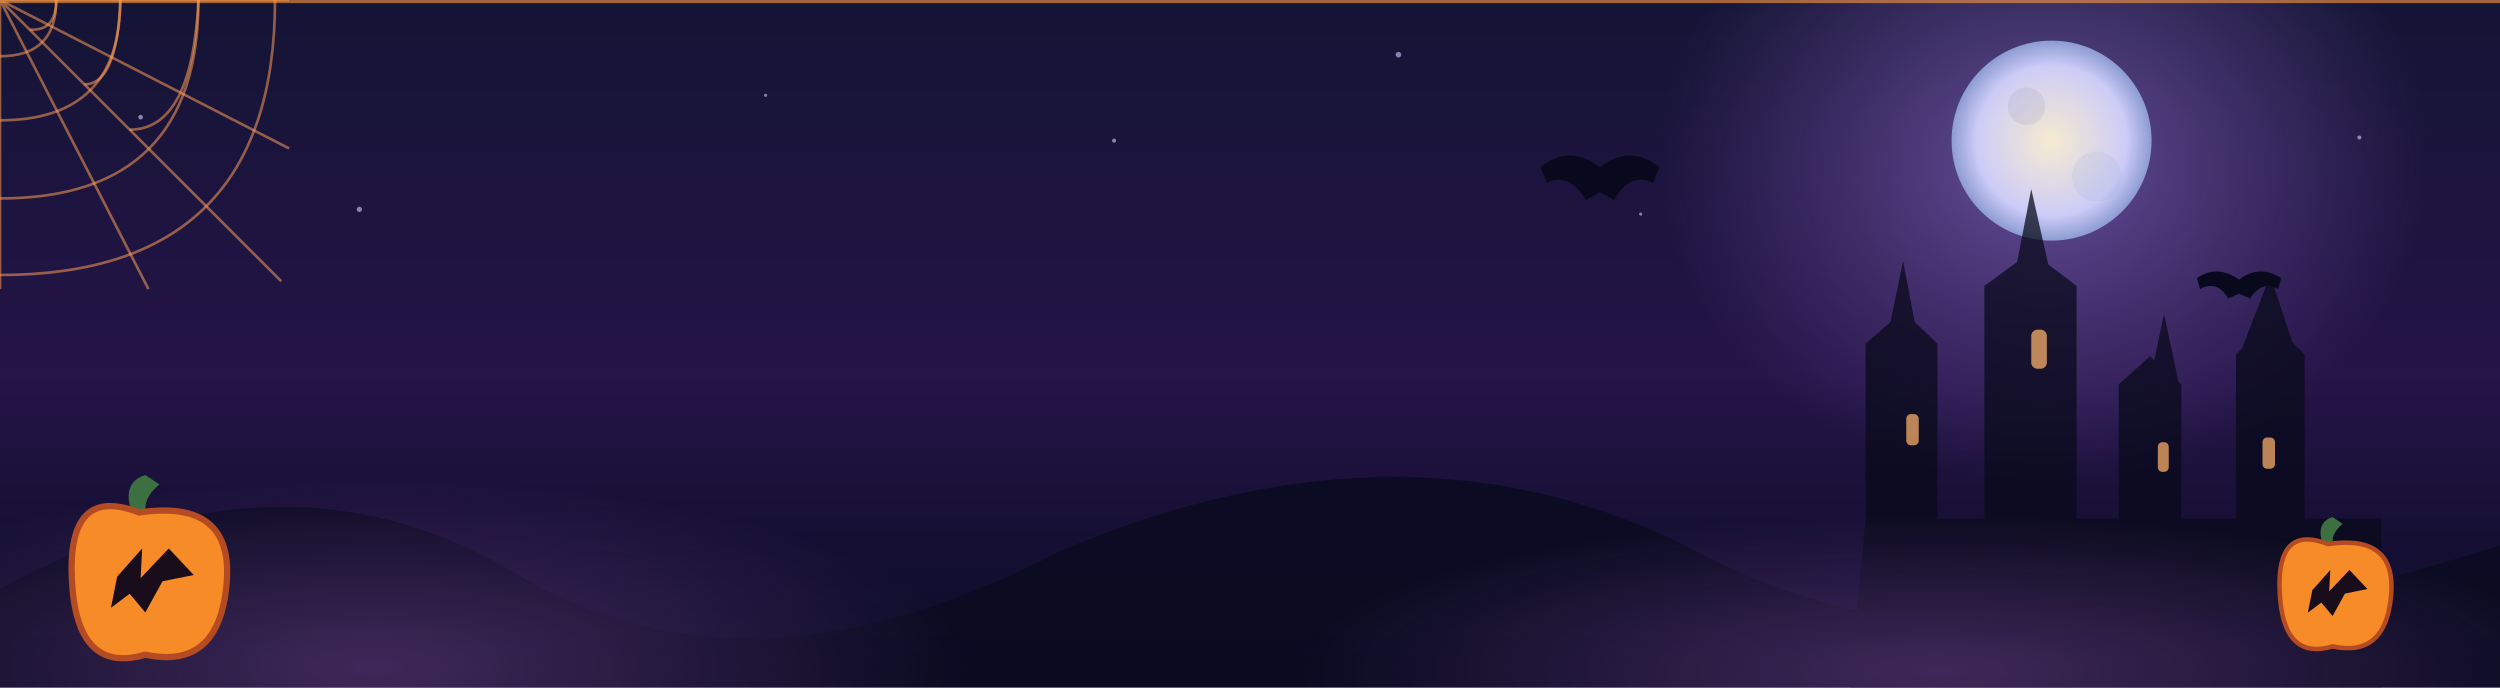
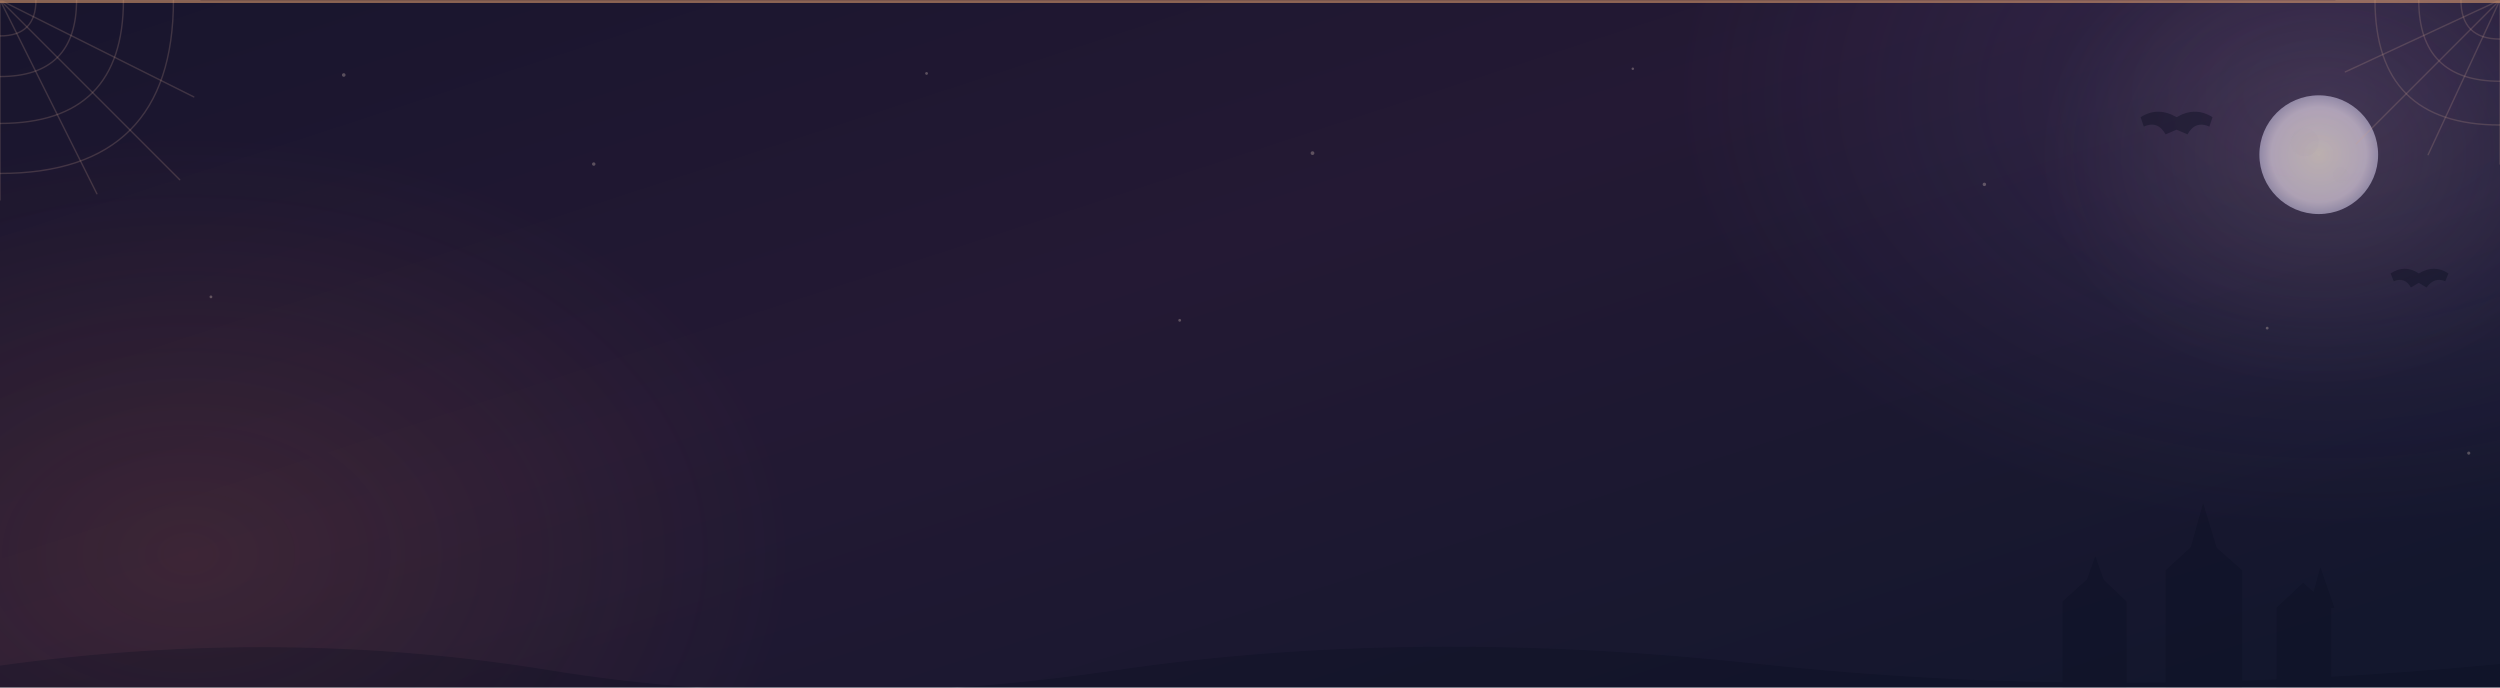
- <svg xmlns="http://www.w3.org/2000/svg" viewBox="0 0 1600 440" preserveAspectRatio="xMidYMid slice">
+ <svg xmlns="http://www.w3.org/2000/svg" viewBox="0 0 1600 440" preserveAspectRatio="xMidYMid slice" role="img" aria-label="Subtle Halloween night, moonlight and fine copper cobwebs">
  <defs>
-     <linearGradient id="n" x2="0" y2="1">
-       <stop stop-color="#141435" />
-       <stop offset=".55" stop-color="#241447" />
-       <stop offset="1" stop-color="#080b22" />
+     <linearGradient id="night" x1="0" y1="0" x2="1" y2=".84">
+       <stop offset="0" stop-color="#18152d" />
+       <stop offset=".46" stop-color="#241934" />
+       <stop offset="1" stop-color="#13172d" />
    </linearGradient>
-     <radialGradient id="m">
-       <stop stop-color="#fff5d4" />
-       <stop offset=".75" stop-color="#d5d5ff" />
-       <stop offset="1" stop-color="#91a2d7" />
+     <radialGradient id="amber">
+       <stop stop-color="#c86d42" stop-opacity=".15" />
+       <stop offset="1" stop-color="#c86d42" stop-opacity="0" />
    </radialGradient>
-     <radialGradient id="h">
-       <stop stop-color="#b690ff" stop-opacity=".48" />
-       <stop offset="1" stop-color="#ad7ae4" stop-opacity="0" />
+     <radialGradient id="violet">
+       <stop stop-color="#a889e1" stop-opacity=".13" />
+       <stop offset="1" stop-color="#a889e1" stop-opacity="0" />
    </radialGradient>
-     <radialGradient id="fog">
-       <stop stop-color="#985ab8" stop-opacity=".38" />
-       <stop offset="1" stop-color="#985ab8" stop-opacity="0" />
+     <radialGradient id="moon">
+       <stop stop-color="#fff4e4" />
+       <stop offset=".8" stop-color="#eddfef" />
+       <stop offset="1" stop-color="#c2bad7" />
+     </radialGradient>
+     <radialGradient id="halo">
+       <stop stop-color="#f3cfb4" stop-opacity=".11" />
+       <stop offset="1" stop-color="#e4c6b9" stop-opacity="0" />
    </radialGradient>
  </defs>
-   <rect width="1600" height="440" fill="url(#n)" />
-   <ellipse cx="1308" cy="103" rx="248" ry="205" fill="url(#h)" />
-   <circle cx="1313" cy="90" r="64" fill="url(#m)" opacity=".94" />
-   <circle cx="1297" cy="68" r="12" fill="#a0a0bf" opacity=".22" />
-   <circle cx="1342" cy="113" r="16" fill="#9fb4d5" opacity=".20" />
-   <g fill="#d3c9ff" opacity=".6">
-     <circle cx="90" cy="75" r="1.5" />
-     <circle cx="230" cy="134" r="1.7" />
-     <circle cx="490" cy="61" r="1" />
-     <circle cx="713" cy="90" r="1.3" />
-     <circle cx="895" cy="35" r="1.8" />
-     <circle cx="1050" cy="137" r="1" />
-     <circle cx="1510" cy="88" r="1.3" />
+   <rect width="1600" height="440" fill="url(#night)" />
+   <ellipse cx="120" cy="355" rx="390" ry="270" fill="url(#amber)" />
+   <ellipse cx="1490" cy="60" rx="420" ry="280" fill="url(#violet)" />
+   <ellipse cx="1484" cy="98" rx="180" ry="150" fill="url(#halo)" />
+   <circle cx="1484" cy="99" r="38" fill="url(#moon)" opacity=".64" />
+   <circle cx="1475" cy="91" r="9" fill="#aa9eae" opacity=".16" />
+   <circle cx="1498" cy="112" r="5" fill="#aa9eae" opacity=".12" />
+   <g fill="none" stroke="#c8a18d" stroke-opacity=".22" stroke-width=".9" stroke-linecap="round">
+     <path d="M0 0H128M0 0V128M0 0L115 115M0 0L124 62M0 0L62 124" />
+     <path d="M23 0Q23 23 0 23M49 0Q49 49 0 49M79 0Q79 79 0 79M111 0Q111 111 0 111" />
+     <path d="M1600 0h-105M1600 0v105M1600 0l-92 92M1600 0l-99 46M1600 0l-46 99" />
+     <path d="M1575 0q0 25 25 25M1548 0q0 52 52 52M1520 0q0 80 80 80" />
  </g>
-   <g fill="#08091d">
-     <path d="M1024 107q-20-15-38 0l4 10q14-7 25 11l9-5 9 5q10-18 25-11l4-10q-19-15-38 0Z" />
-     <path d="M1433 179q-14-10-27-1l2 7q11-6 18 6l7-3 7 3q8-12 18-6l2-7q-14-9-27 1Z" />
+   <g fill="#ffead7" opacity=".27">
+     <circle cx="220" cy="48" r="1.15" />
+     <circle cx="380" cy="105" r="1.1" />
+     <circle cx="593" cy="47" r=".9" />
+     <circle cx="840" cy="98" r="1.2" />
+     <circle cx="1045" cy="44" r=".8" />
+     <circle cx="1270" cy="118" r="1.1" />
+     <circle cx="1451" cy="210" r=".9" />
+     <circle cx="135" cy="190" r=".9" />
+     <circle cx="755" cy="205" r=".9" />
+     <circle cx="1580" cy="290" r="1" />
  </g>
-   <g fill="#080919" opacity=".74">
-     <path d="M1194 332V220l24-21 22 21v112h30V183l30-22 29 22v149h27V246l20-18 20 18v86h35V227l22-22 22 22v105h49v108h-340Z" />
-     <path d="M1207 220l11-53 10 53m60-37 12-62 14 62m61 65 10-47 10 47m38-20 20-52 17 52" />
+   <g fill="#060b1d" opacity=".27">
+     <path d="M1320 440v-55l21-19 20 19v55h25v-75l24-22 25 22v75h22v-51l17-16 18 16v51h20Z" />
+     <path d="M1331 384l10-28 10 28m47-19 12-43 13 43m55 24 7-26 9 26" />
+     <path d="M0 426q180-25 352 3t362 0 412-4 474 0v15H0Z" />
  </g>
-   <g fill="#ffb36a" opacity=".72">
-     <rect x="1300" y="211" width="10" height="25" rx="4" />
-     <rect x="1381" y="283" width="7" height="19" rx="3" />
-     <rect x="1448" y="280" width="8" height="20" rx="3" />
-     <rect x="1220" y="265" width="8" height="20" rx="3" />
+   <g fill="#0b0e21" opacity=".43">
+     <path d="M1393 75q-12-7-23 0l2 6q9-4 14 5l7-3 7 3q5-9 14-5l2-6q-11-7-23 0Z" />
+     <path d="M1548 175q-9-6-18 0l2 5q7-3 11 4l5-3 5 3q5-7 12-4l2-5q-9-6-19 0Z" />
  </g>
-   <g stroke="#ff9d56" stroke-opacity=".54" fill="none" stroke-width="1.7">
-     <path d="M0 0h185M0 0v185M0 0l180 180M0 0l185 95M0 0l95 185" />
-     <path d="M36 0q0 36-36 36M77 0q0 77-77 77M127 0q0 127-127 127M176 0q0 176-176 176" />
-     <path d="M36 0q0 20-17 19m58-19Q75 54 54 54m73-54Q123 83 83 83" />
-   </g>
-   <path d="M0 377q180-100 330-10t350-15q225-95 410 3t510-6v91H0Z" fill="#0a0a21" opacity=".88" />
-   <ellipse cx="240" cy="427" rx="380" ry="120" fill="url(#fog)" />
-   <ellipse cx="1240" cy="429" rx="410" ry="100" fill="url(#fog)" />
-   <g transform="translate(46 318)">
-     <path d="M39 12q-8-21 8-26l9 6q-12 10-8 21" fill="#3c7040" />
-     <path d="M43 10q-46-18-43 43t47 48q47 10 52-45T43 10Z" fill="#f78b27" stroke="#b54b22" stroke-width="4" />
-     <path d="M29 51l16-18-1 19 18-19 16 17-20 4-11 20-10-12-12 9Z" fill="#190c1b" />
-   </g>
-   <g transform="translate(1459 341) scale(.72)">
-     <path d="M39 12q-8-21 8-26l9 6q-12 10-8 21" fill="#3c7040" />
-     <path d="M43 10q-46-18-43 43t47 48q47 10 52-45T43 10Z" fill="#f78b27" stroke="#b54b22" stroke-width="4" />
-     <path d="M29 51l16-18-1 19 18-19 16 17-20 4-11 20-10-12-12 9Z" fill="#190c1b" />
-   </g>
-   <path d="M0 1H1600" stroke="#fe9840" stroke-width="2" stroke-opacity=".6" />
+   <path d="M0 1H1600" stroke="#eaa672" stroke-width="1.8" stroke-opacity=".54" />
</svg>
